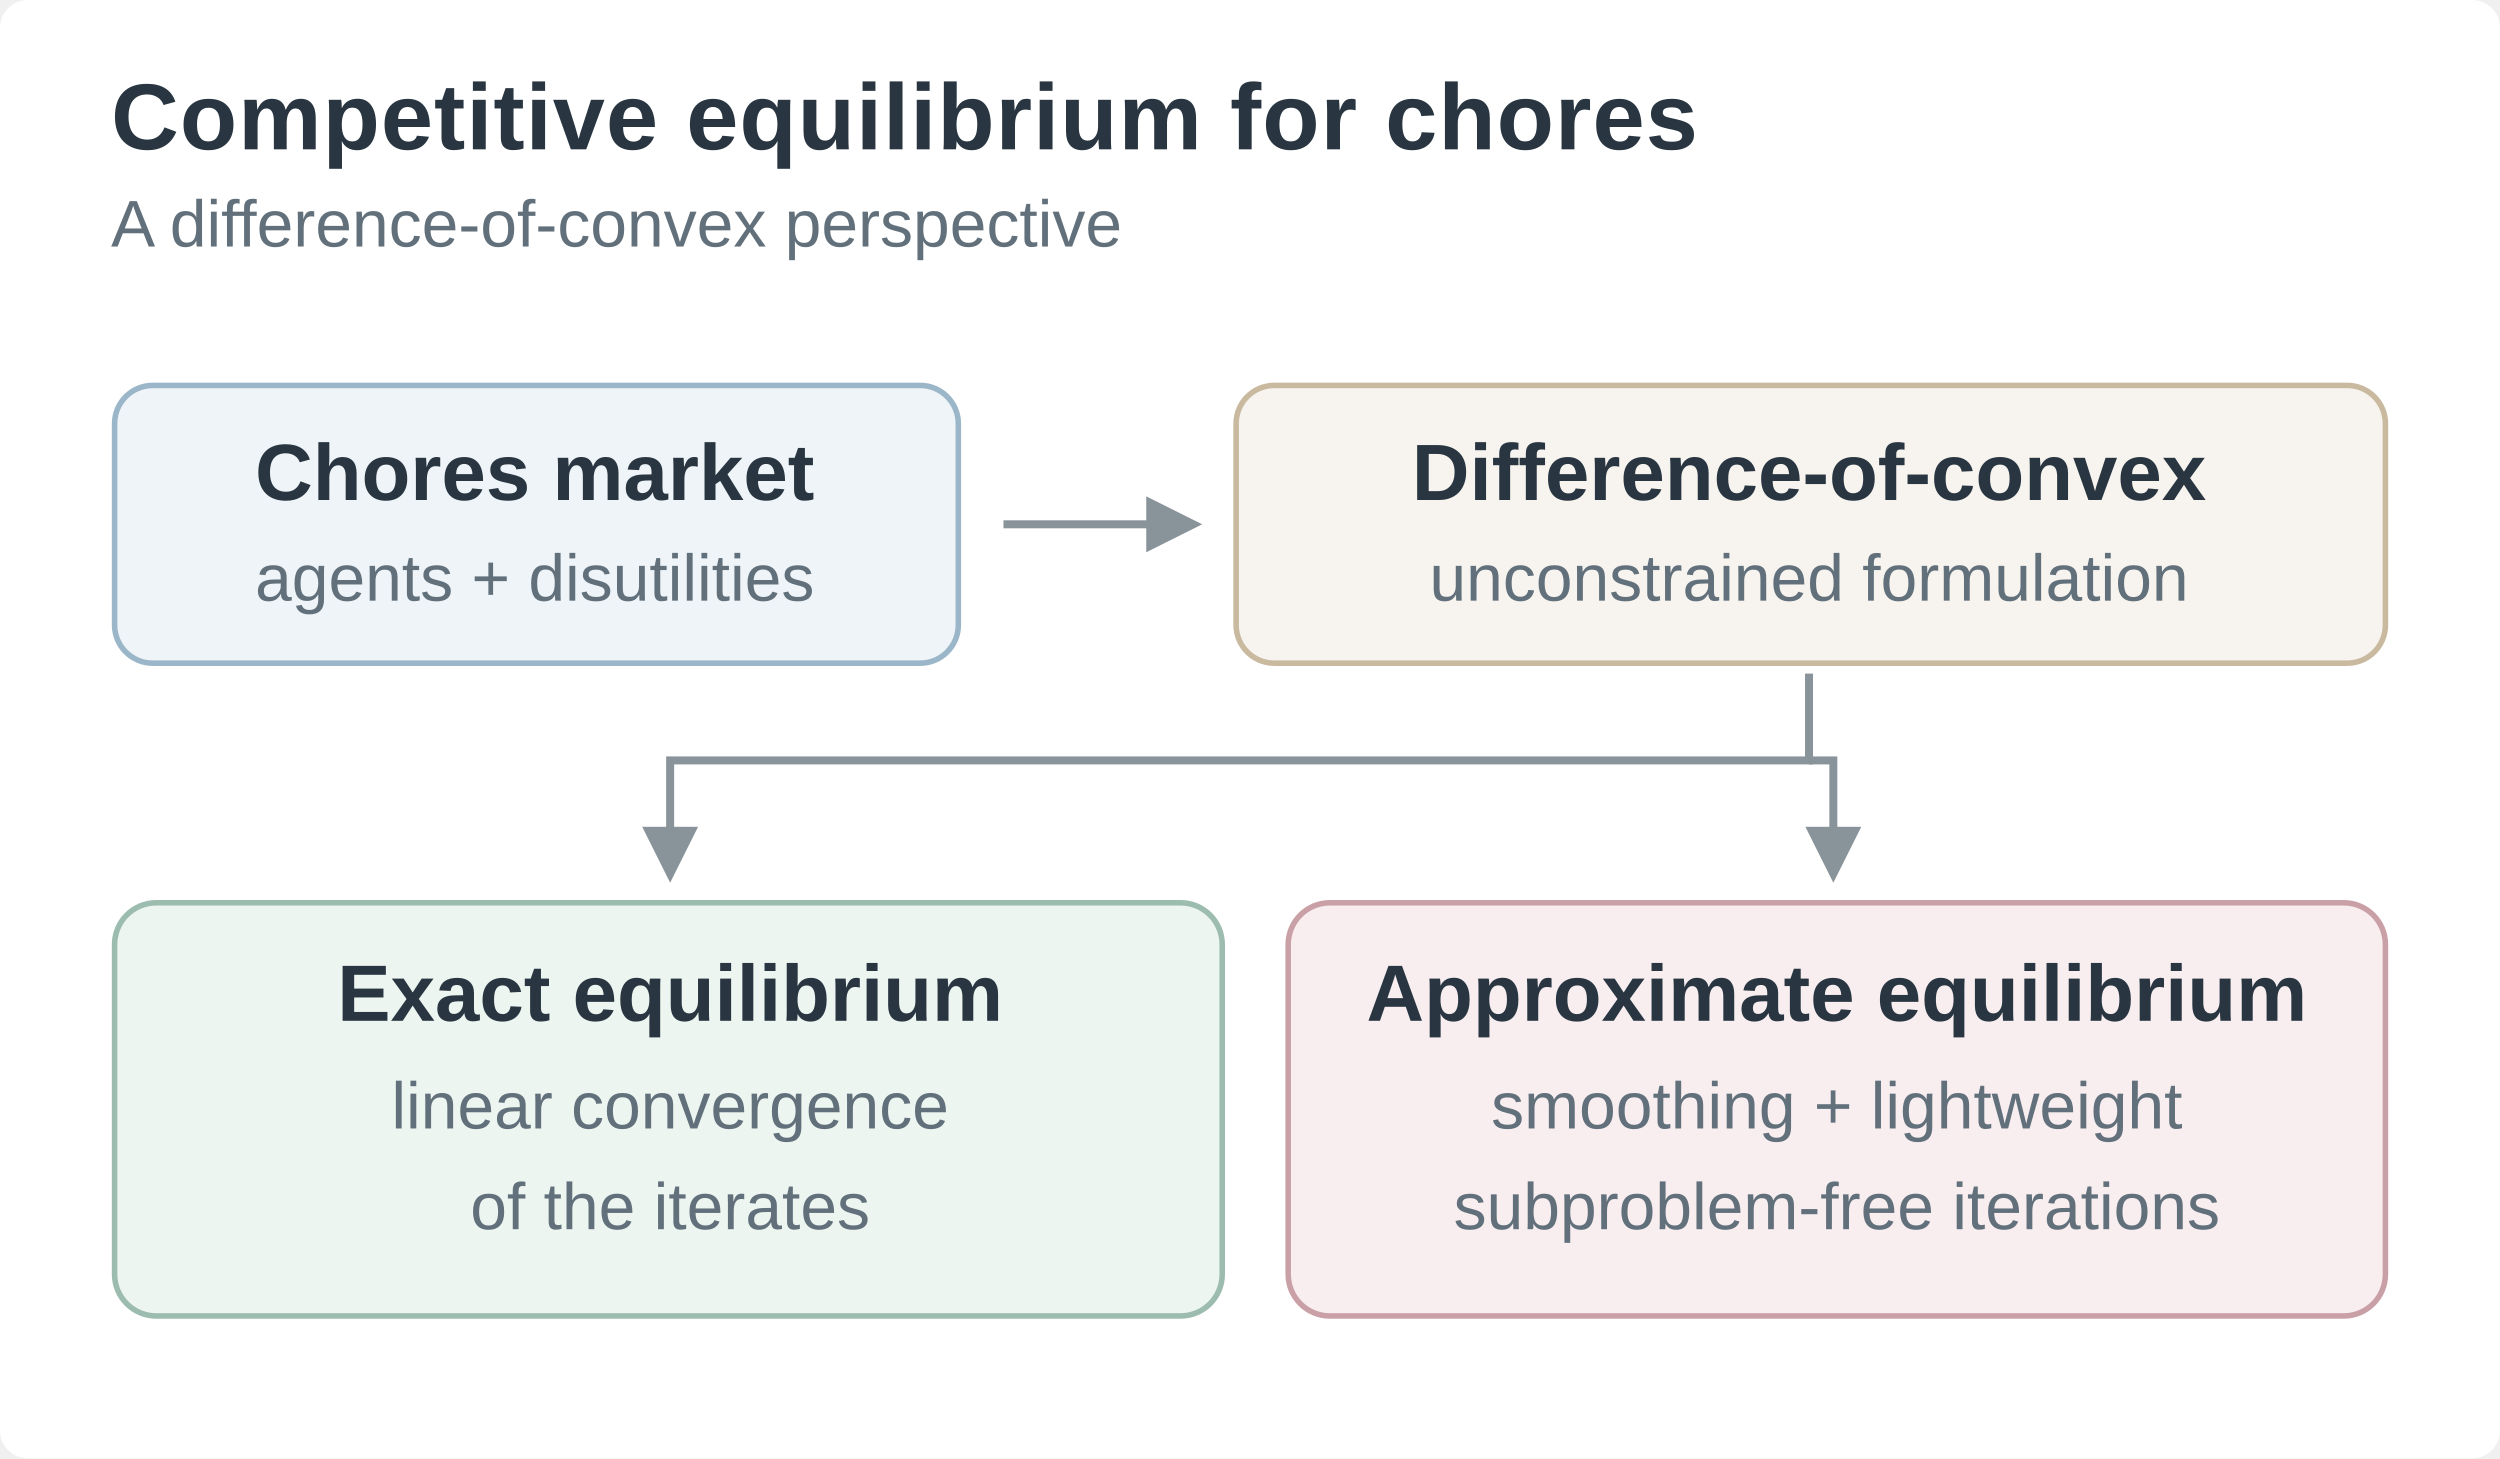
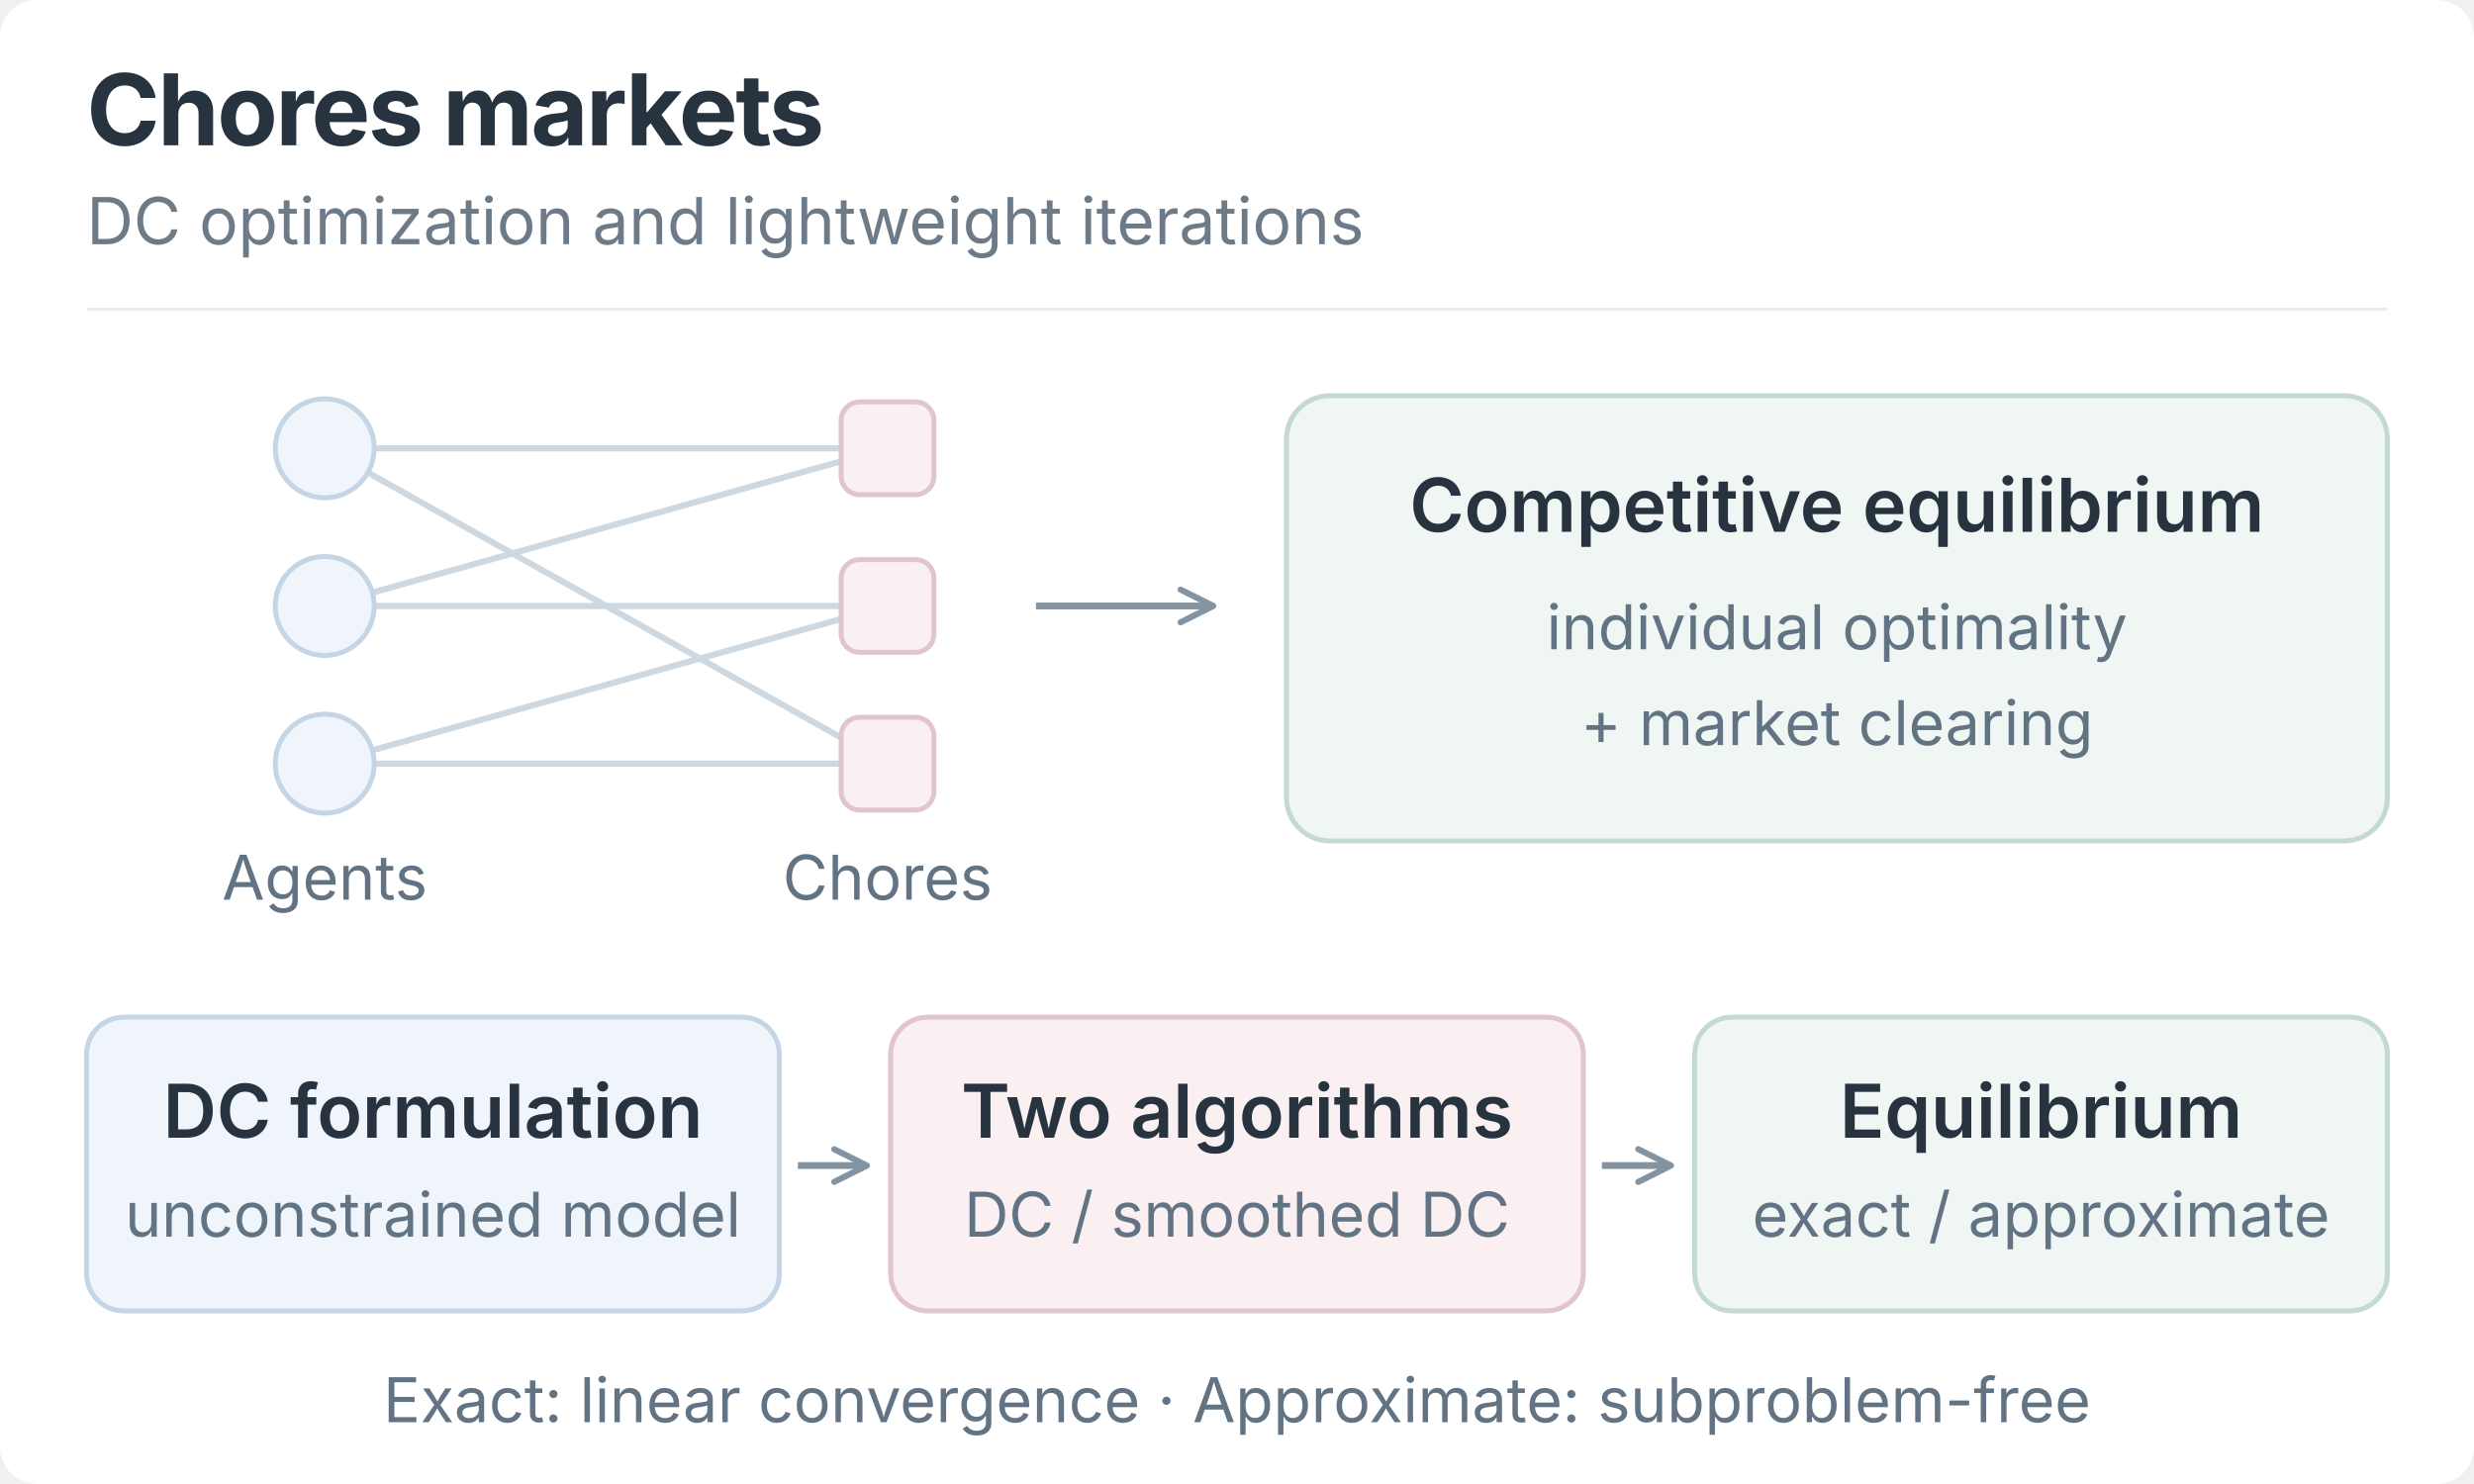
- <svg xmlns="http://www.w3.org/2000/svg" width="720" height="420" viewBox="0 0 720 420" role="img" aria-labelledby="title desc">
+ <svg xmlns="http://www.w3.org/2000/svg" width="800" height="480" viewBox="0 0 800 480" role="img" aria-labelledby="title desc">
  <defs>
-     <marker id="arrow" viewBox="0 0 10 10" refX="8" refY="5" markerWidth="7" markerHeight="7" orient="auto-start-reverse">
-       <path d="M 0 0 L 10 5 L 0 10 z" fill="#89939a" />
+     <marker id="arrow" viewBox="0 0 10 10" refX="8" refY="5" markerWidth="6" markerHeight="6" orient="auto">
+       <path d="M1 1L9 5L1 9" fill="none" stroke="#8493a2" stroke-width="1.5" stroke-linecap="round" stroke-linejoin="round" />
    </marker>
  </defs>
-   <style>text{font-family:Arial,sans-serif;fill:#293641}.label{font-size:23px;font-weight:600}.small{font-size:19px;fill:#61707b}.heading{font-size:27px;font-weight:700;letter-spacing:.3px}.line{fill:none;stroke:#89939a;stroke-width:2.3;marker-end:url(#arrow)}.fine{fill:none;stroke:#bac5cb;stroke-width:2}.blue{fill:#eef4f8;stroke:#9ab6c8;stroke-width:1.6}.rose{fill:#f8eef0;stroke:#caa0a7;stroke-width:1.6}.green{fill:#edf5f1;stroke:#9cbcaf;stroke-width:1.6}</style>
-   <rect width="720" height="420" rx="8" fill="#fff" />
-   <text x="32" y="43" class="heading">Competitive equilibrium for chores</text>
-   <text x="32" y="71" class="small">A difference-of-convex perspective</text>
-   <rect x="33" y="111" width="243" height="80" rx="11" class="blue" />
-   <g text-anchor="middle">
-     <text x="154" y="144" class="label">Chores market</text>
-     <text x="154" y="173" class="small">agents + disutilities</text>
+   <style>text{font-family:Inter,Arial,sans-serif;fill:#273440}.heading{font-size:32px;font-weight:700;letter-spacing:-.7px}.sub{font-size:21px;fill:#6d7b88}.label{font-size:24px;font-weight:600}.small{font-size:20px;fill:#627383}.line{fill:none;stroke:#8493a2;stroke-width:2.2;marker-end:url(#arrow)}.edges{fill:none;stroke:#ced8e1;stroke-width:2}.blue{fill:#f0f5fb;stroke:#c4d5e6;stroke-width:1.6}.rose{fill:#faf0f2;stroke:#e0c6cc;stroke-width:1.6}.green{fill:#eff6f3;stroke:#c4dacf;stroke-width:1.6}</style>
+   <rect width="800" height="480" rx="12" fill="#fff" />
+   <text x="28" y="47" class="heading">Chores markets</text>
+   <text x="28" y="79" class="sub">DC optimization and lightweight iterations</text>
+   <path d="M28 100H772" stroke="#e9edf1" />
+   <g class="edges">
+     <path d="M105 145L287 145" />
+     <path d="M105 145L287 247" />
+     <path d="M105 196L287 145" />
+     <path d="M105 196L287 196" />
+     <path d="M105 247L287 196" />
+     <path d="M105 247L287 247" />
  </g>
-   <path d="M289 151 L343 151" class="line" />
-   <rect x="356" y="111" width="331" height="80" rx="11" fill="#f7f4ef" stroke="#c9b99f" stroke-width="1.6" />
-   <g text-anchor="middle">
-     <text x="521" y="144" class="label">Difference-of-convex</text>
-     <text x="521" y="173" class="small">unconstrained formulation</text>
-   </g>
-   <path d="M521 194 L521 219 L193 219 L193 251" class="line" />
-   <path d="M521 219 L528 219 L528 251" class="line" />
-   <rect x="33" y="260" width="319" height="119" rx="12" class="green" />
-   <rect x="371" y="260" width="316" height="119" rx="12" class="rose" />
-   <g text-anchor="middle">
-     <text x="193" y="294" class="label">Exact equilibrium</text>
-     <text x="193" y="325" class="small">linear convergence</text>
-     <text x="193" y="354" class="small">of the iterates</text>
-     <text x="529" y="294" class="label">Approximate equilibrium</text>
-     <text x="529" y="325" class="small">smoothing + lightweight</text>
-     <text x="529" y="354" class="small">subproblem-free iterations</text>
-   </g>
+   <circle cx="105" cy="145" r="16" class="blue" />
+   <rect x="272" y="130" width="30" height="30" rx="6" class="rose" />
+   <circle cx="105" cy="196" r="16" class="blue" />
+   <rect x="272" y="181" width="30" height="30" rx="6" class="rose" />
+   <circle cx="105" cy="247" r="16" class="blue" />
+   <rect x="272" y="232" width="30" height="30" rx="6" class="rose" />
+   <text x="105" y="291" text-anchor="middle" class="small">Agents</text>
+   <text x="287" y="291" text-anchor="middle" class="small">Chores</text>
+   <path d="M335 196H391" class="line" />
+   <rect x="416" y="128" width="356" height="144" rx="14" class="green" />
+   <text x="594" y="172" text-anchor="middle" class="label">Competitive equilibrium</text>
+   <text x="594" y="210" text-anchor="middle" class="small">individual optimality</text>
+   <text x="594" y="241" text-anchor="middle" class="small">+ market clearing</text>
+   <rect x="28" y="329" width="224" height="95" rx="12" class="blue" />
+   <text x="140" y="368" text-anchor="middle" class="label">DC formulation</text>
+   <text x="140" y="400" text-anchor="middle" class="small">unconstrained model</text>
+   <path d="M258 377H279" class="line" />
+   <rect x="288" y="329" width="224" height="95" rx="12" class="rose" />
+   <text x="400" y="368" text-anchor="middle" class="label">Two algorithms</text>
+   <text x="400" y="400" text-anchor="middle" class="small">DC / smoothed DC</text>
+   <path d="M518 377H539" class="line" />
+   <rect x="548" y="329" width="224" height="95" rx="12" class="green" />
+   <text x="660" y="368" text-anchor="middle" class="label">Equilibrium</text>
+   <text x="660" y="400" text-anchor="middle" class="small">exact / approximate</text>
+   <text x="400" y="460" text-anchor="middle" class="small">Exact: linear convergence  ·  Approximate: subproblem-free</text>
</svg>
